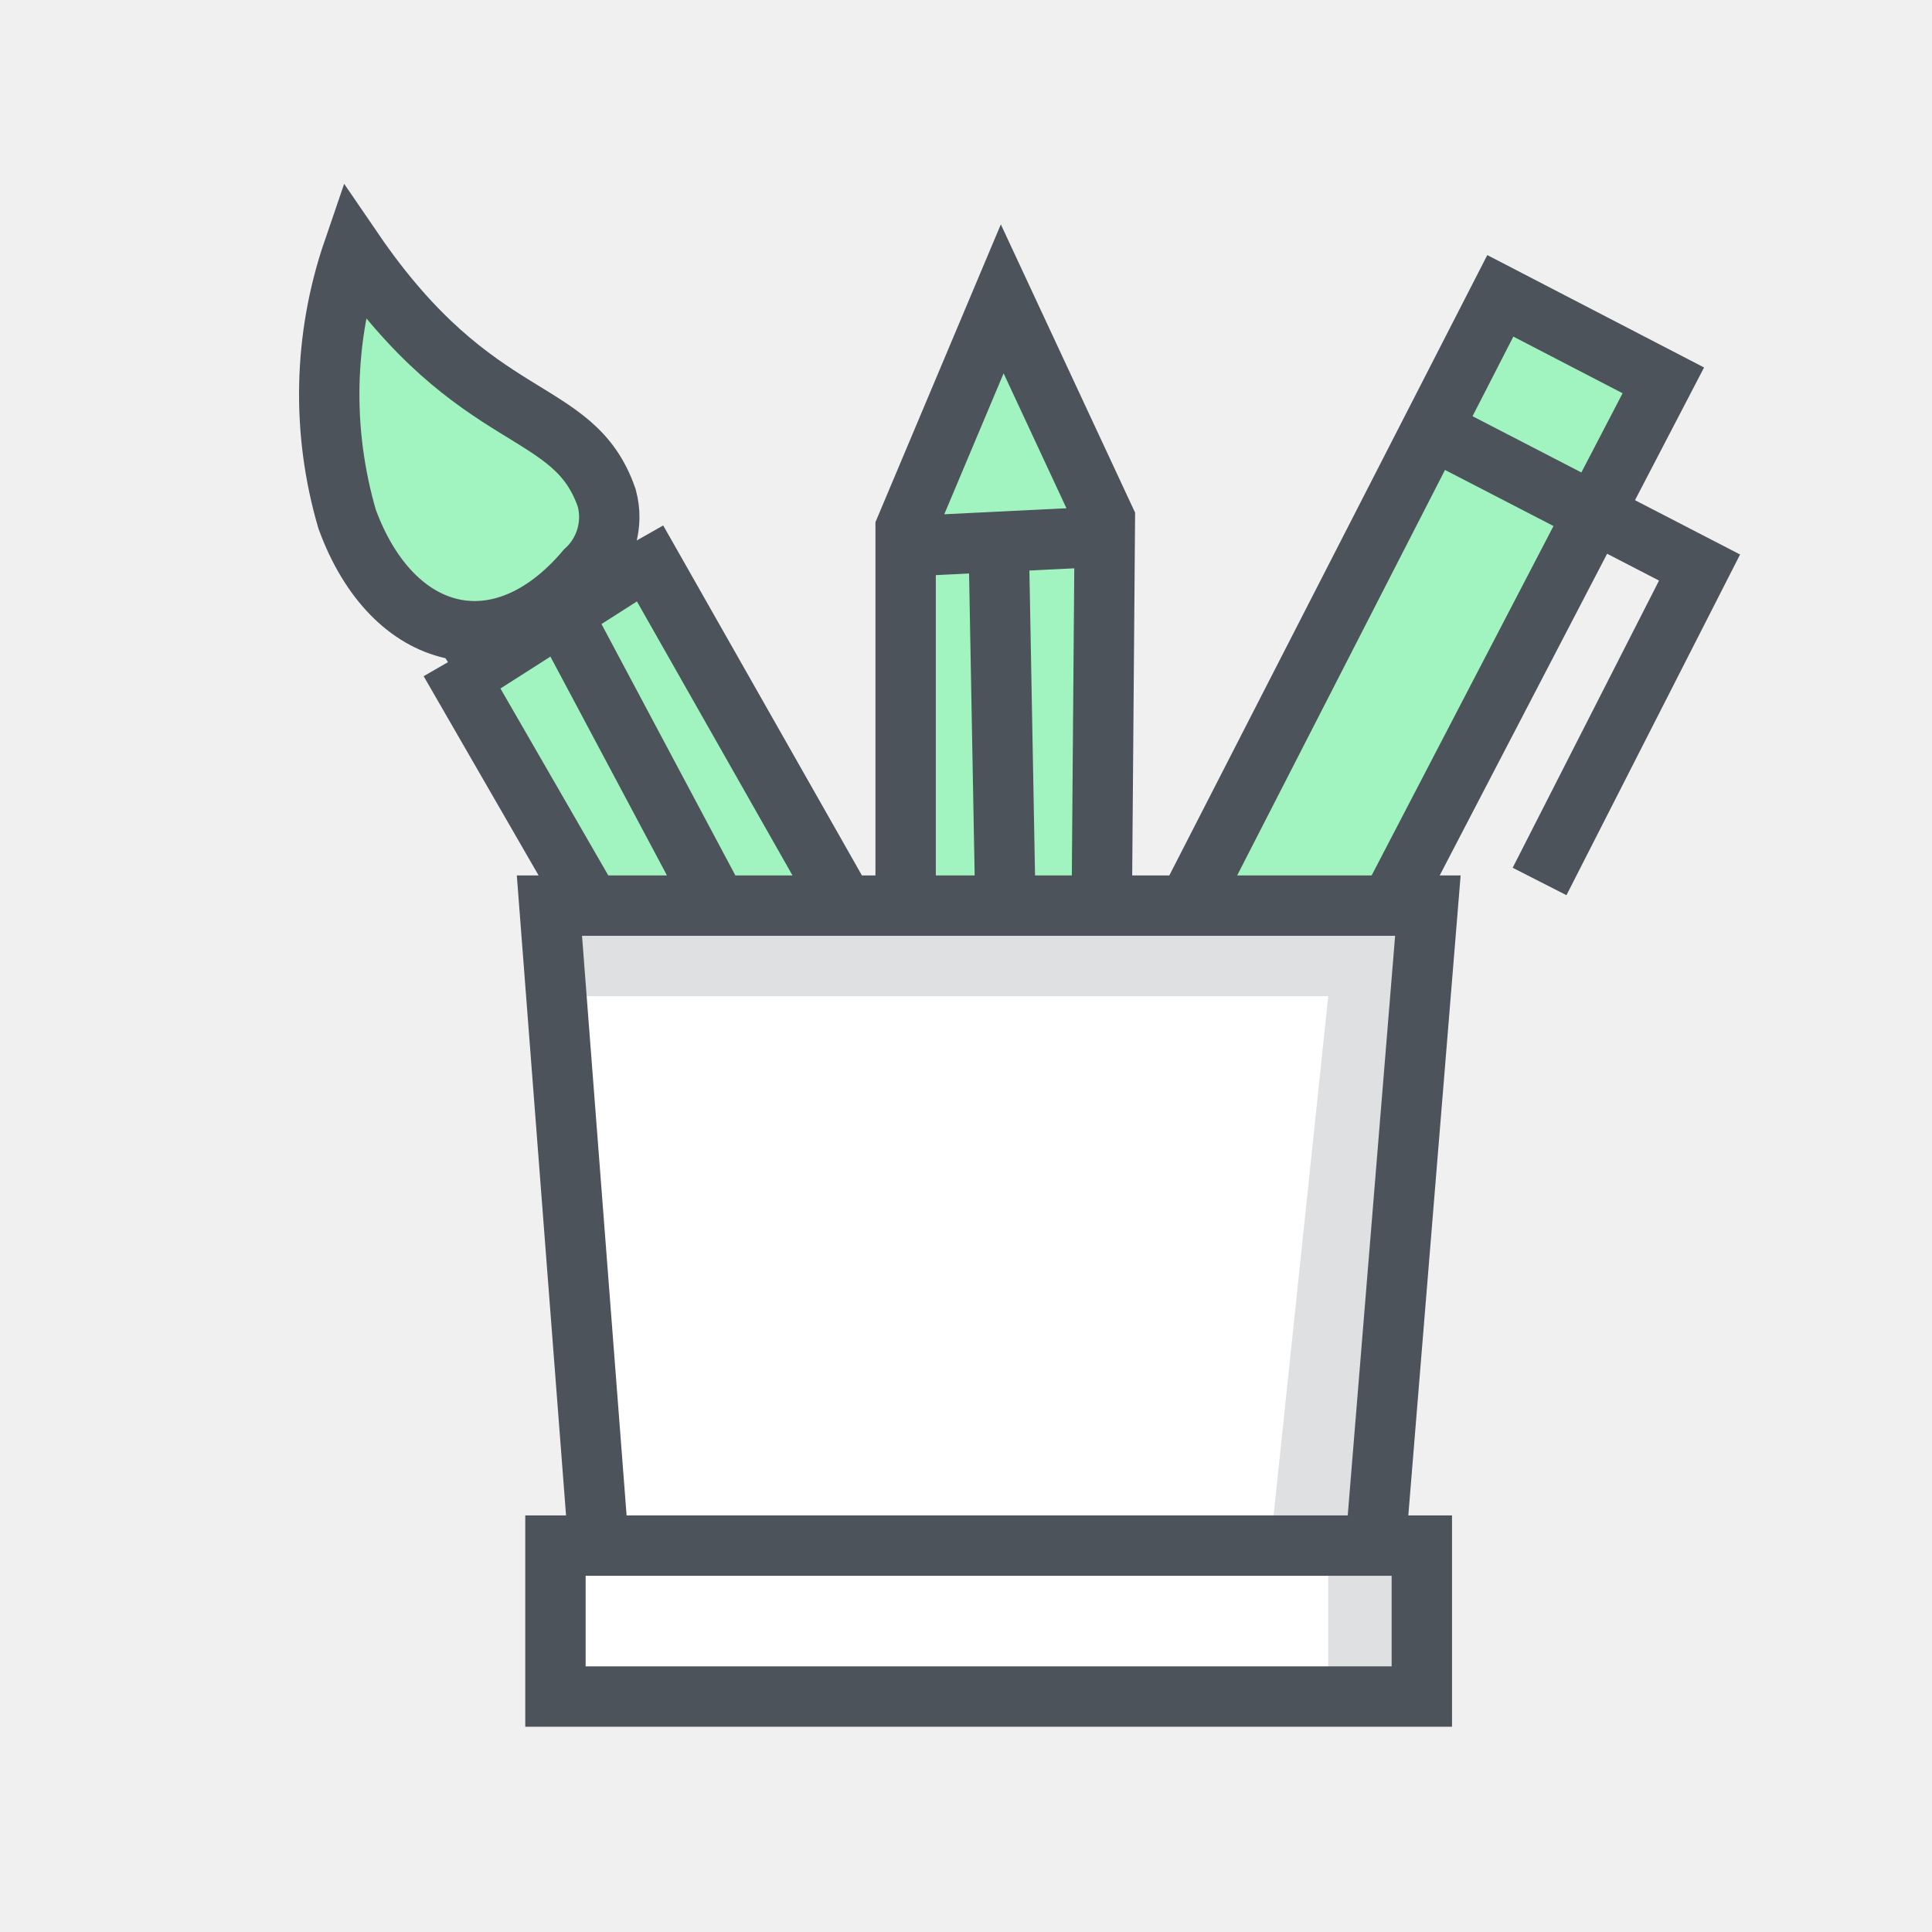
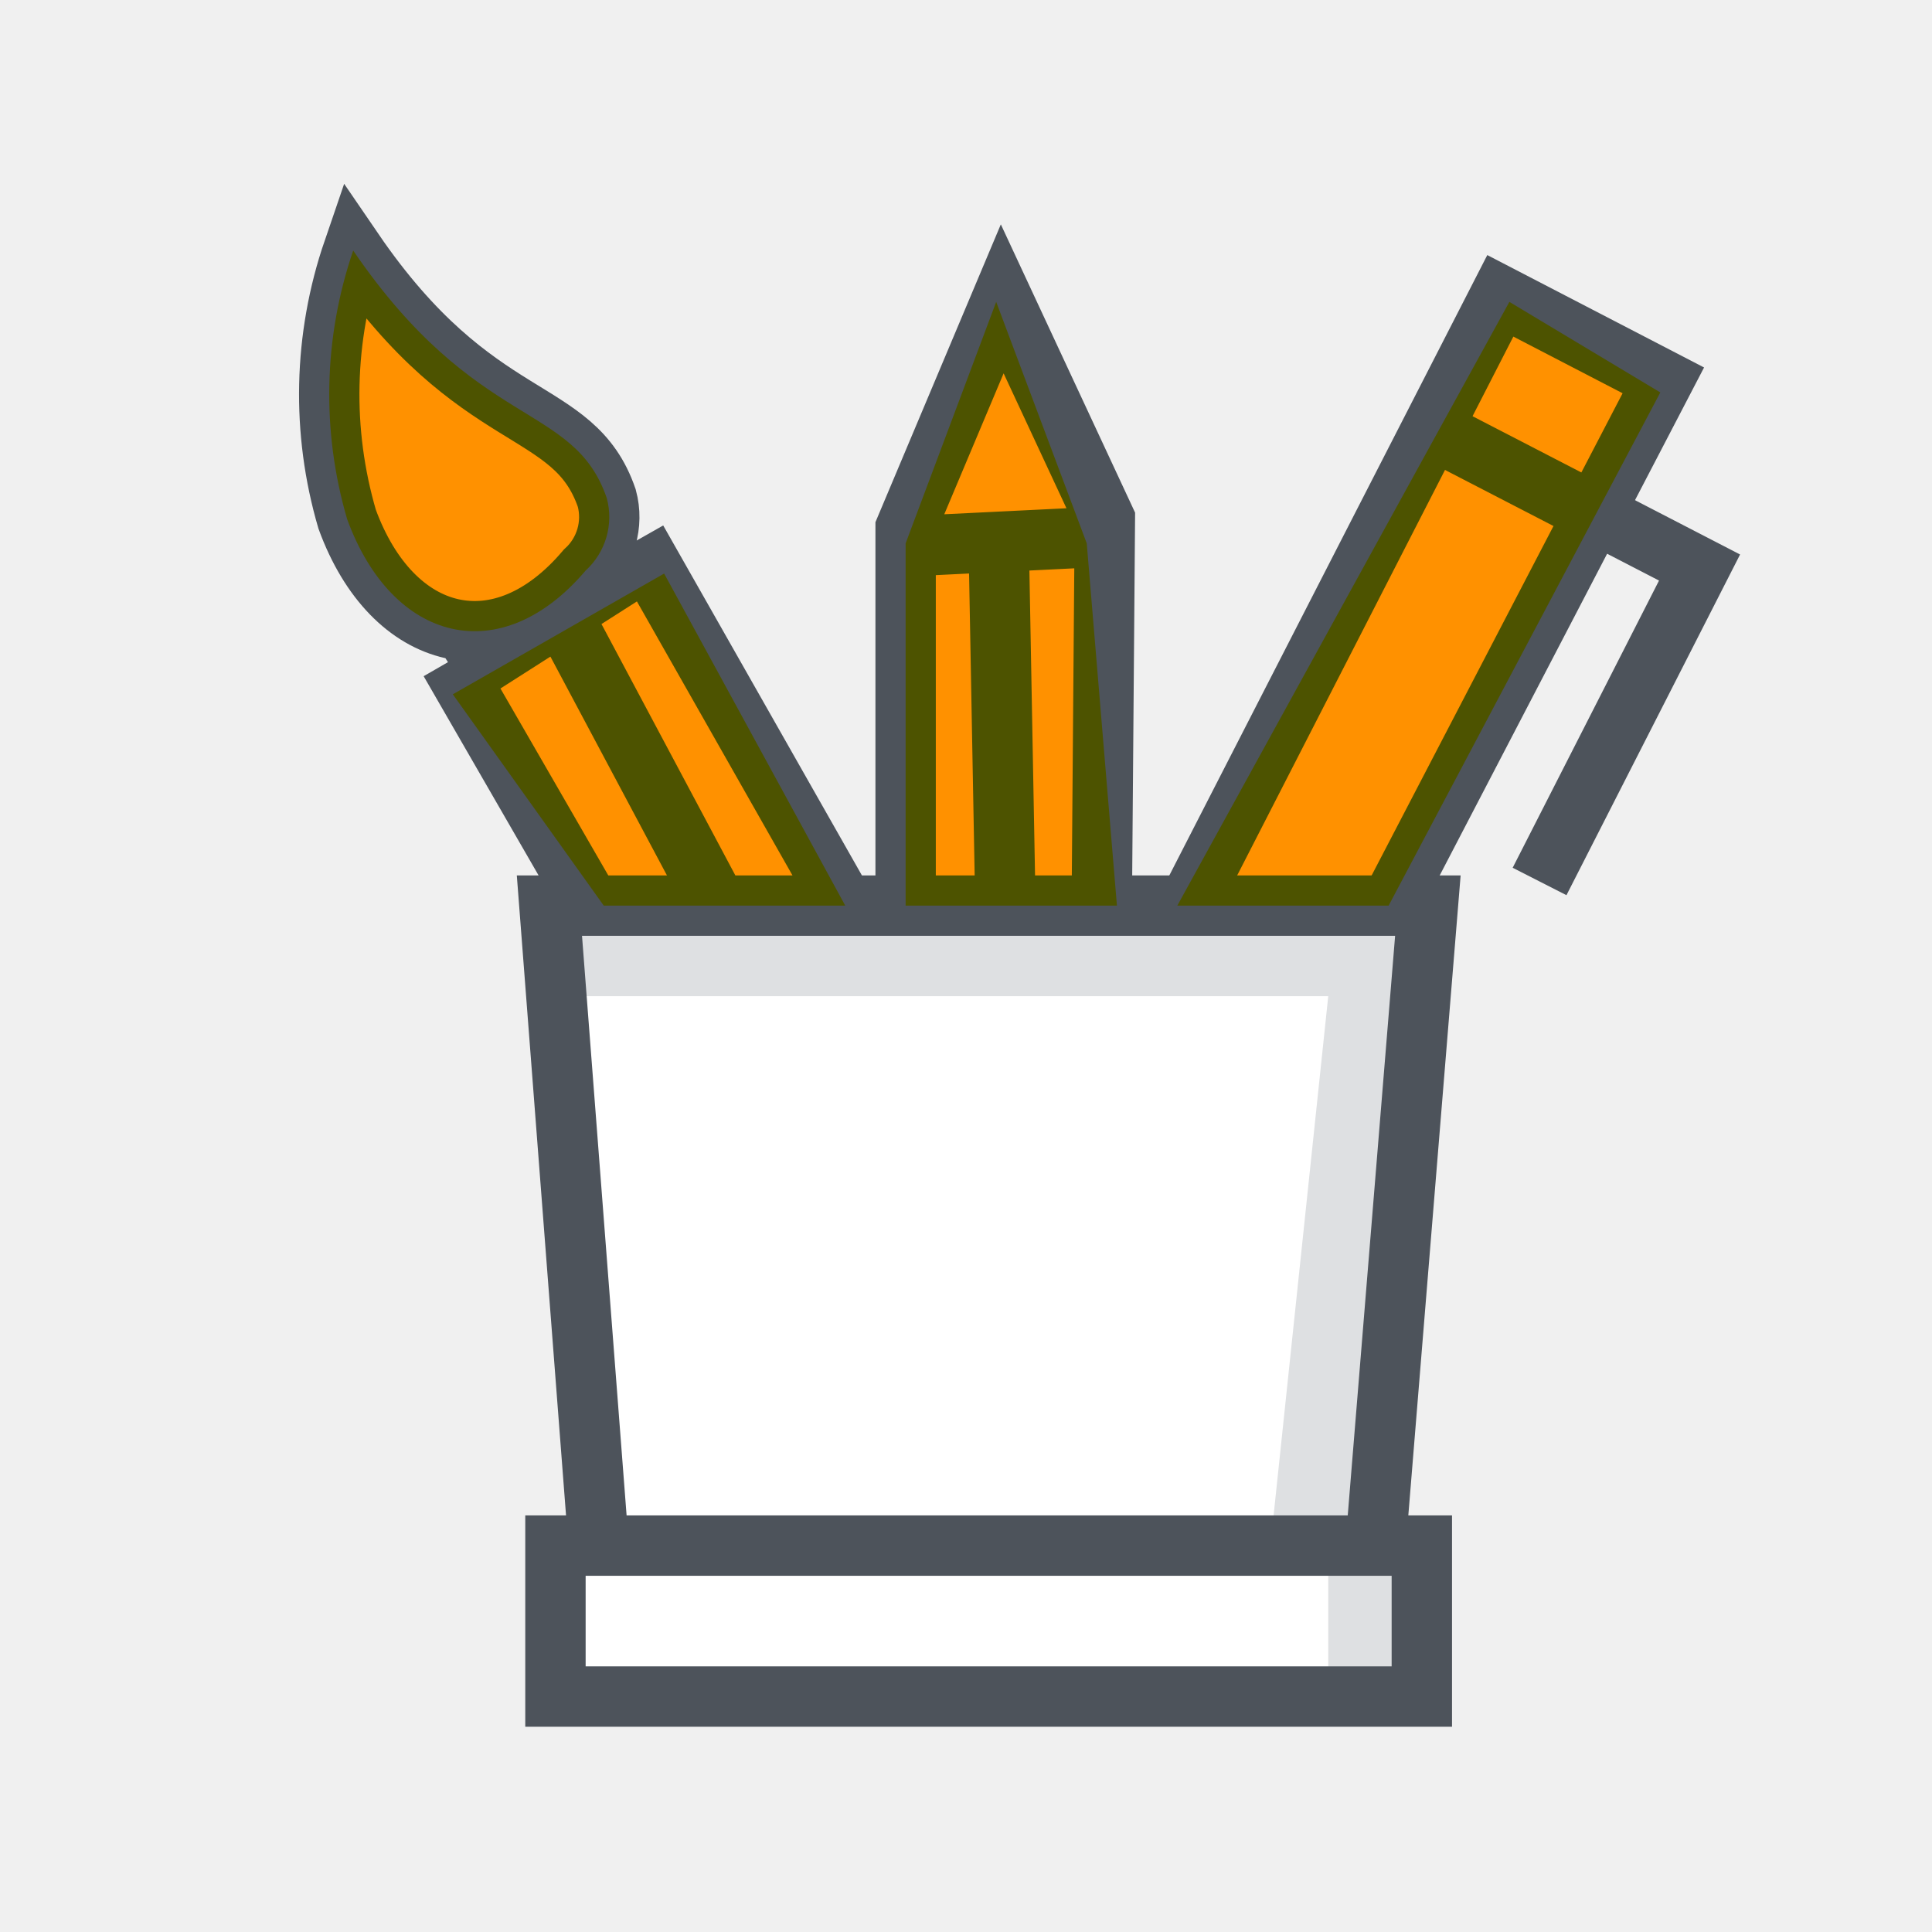
<svg xmlns="http://www.w3.org/2000/svg" viewBox="0 0 64 64">
  <defs>
    <style>.cls-4{fill:none;stroke:#4d535b;stroke-miterlimit:10;stroke-width:2px}</style>
  </defs>
  <g style="isolation:isolate">
    <g id="white">
      <path fill="#fff" d="M18 30l2 21h-1v5h28v-5h-2l2-21H18z" />
      <path fill="#dee0e2" d="M47 30H18l.2 3H44l-2 19h2v4h3v-5h-2l2-21z" />
    </g>
    <g id="stroke">
      <path class="cls-4" d="M39.5 29.7L49.7 9.8l5.4 2.8-8.9 17.1" />
      <path class="cls-4" d="M51 29.2l5.3-10.4-8.9-4.6m-32.5 7.7l4.5 7.8m8.4 0l-6.7-11.8m-.1.9l-5.8 3.7m8.4 7.2l-4.9-9.2m17.8 9.2l.1-12.5-3.4-7.3-3.2 7.6v12.2m6.1-11.9l-6.1.3m3.3 11.6l-.2-10.8m12.5 31.9L47.3 30H18.2l1.6 20.8m-1.4 5.4h28.7v-5H18.4v5zM11.7 8.3a14.7 14.7 0 00-.2 8.9c1.5 4.1 5.1 5 7.9 1.7a2.4 2.4 0 00.7-2.4c-1.1-3.2-4.3-2.2-8.4-8.2z" />
    </g>
-     <path d="M15 23l5 7h8l-6-11-7 4zM11.7 8.3a14.7 14.7 0 00-.2 8.9c1.5 4.1 5.1 5 7.9 1.7a2.4 2.4 0 00.7-2.4c-1.1-3.2-4.3-2.2-8.4-8.2zM39 30l11-20 5 3-9 17h-7zm-9 0h7l-1-12-3-8-3 8v12z" style="mix-blend-mode:darken" fill="#a1f4c0" id="flah" />
+     <path d="M15 23l5 7h8l-6-11-7 4zM11.7 8.3a14.7 14.7 0 00-.2 8.9c1.5 4.1 5.1 5 7.9 1.7a2.4 2.4 0 00.7-2.4c-1.1-3.2-4.3-2.2-8.4-8.2zM39 30l11-20 5 3-9 17h-7zm-9 0h7l-1-12-3-8-3 8v12z" style="mix-blend-mode:darken" fill="#ff9100" id="flah" />
  </g>
</svg>
